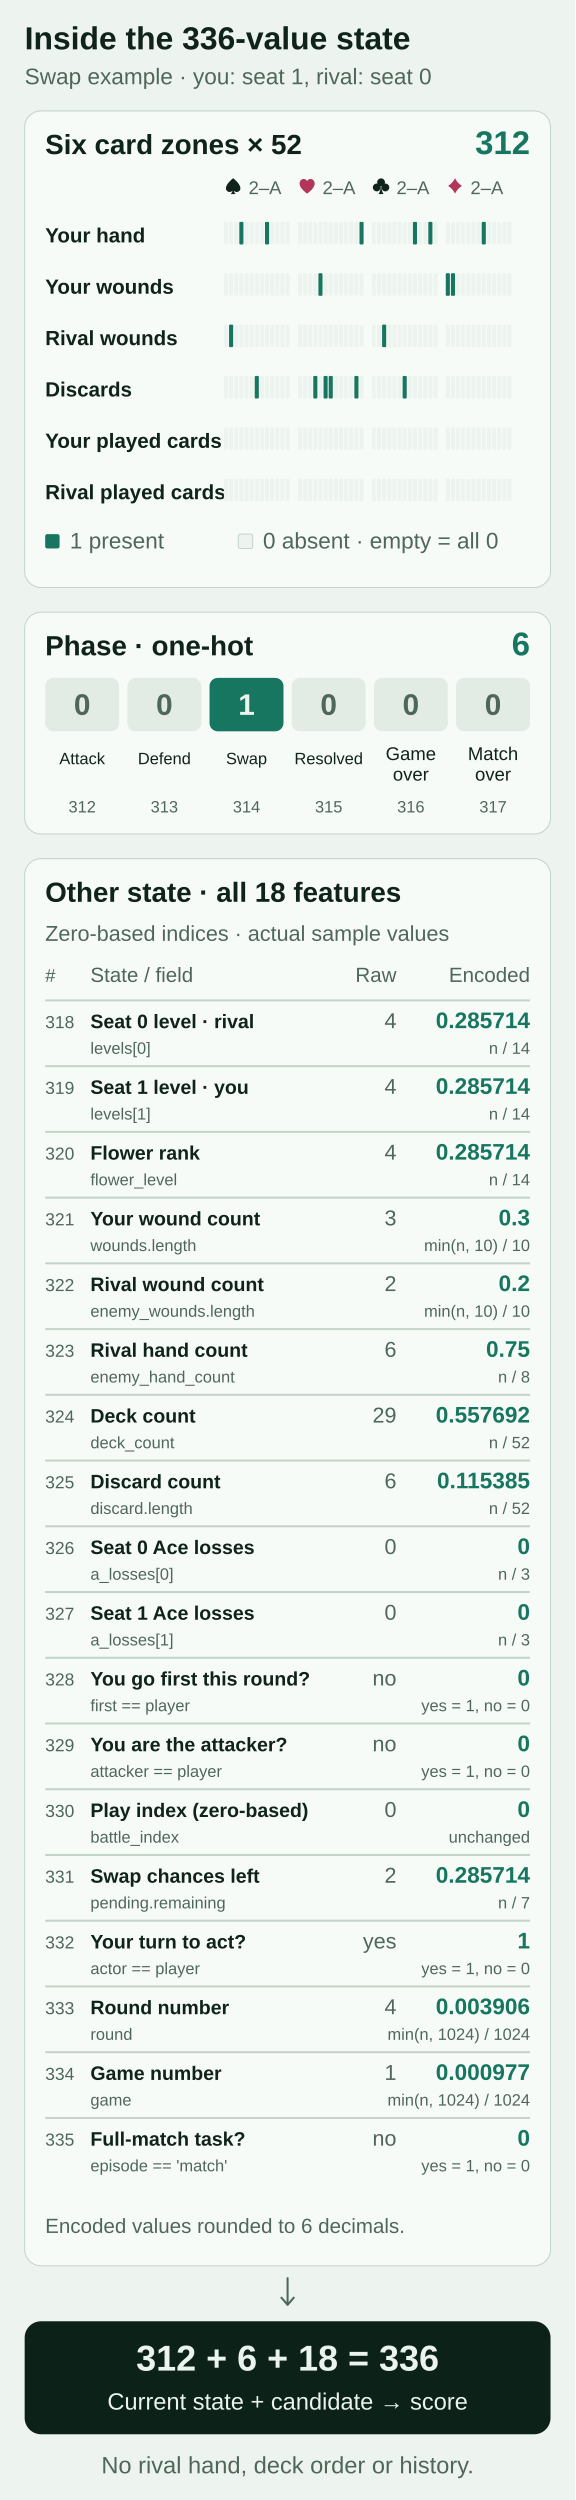
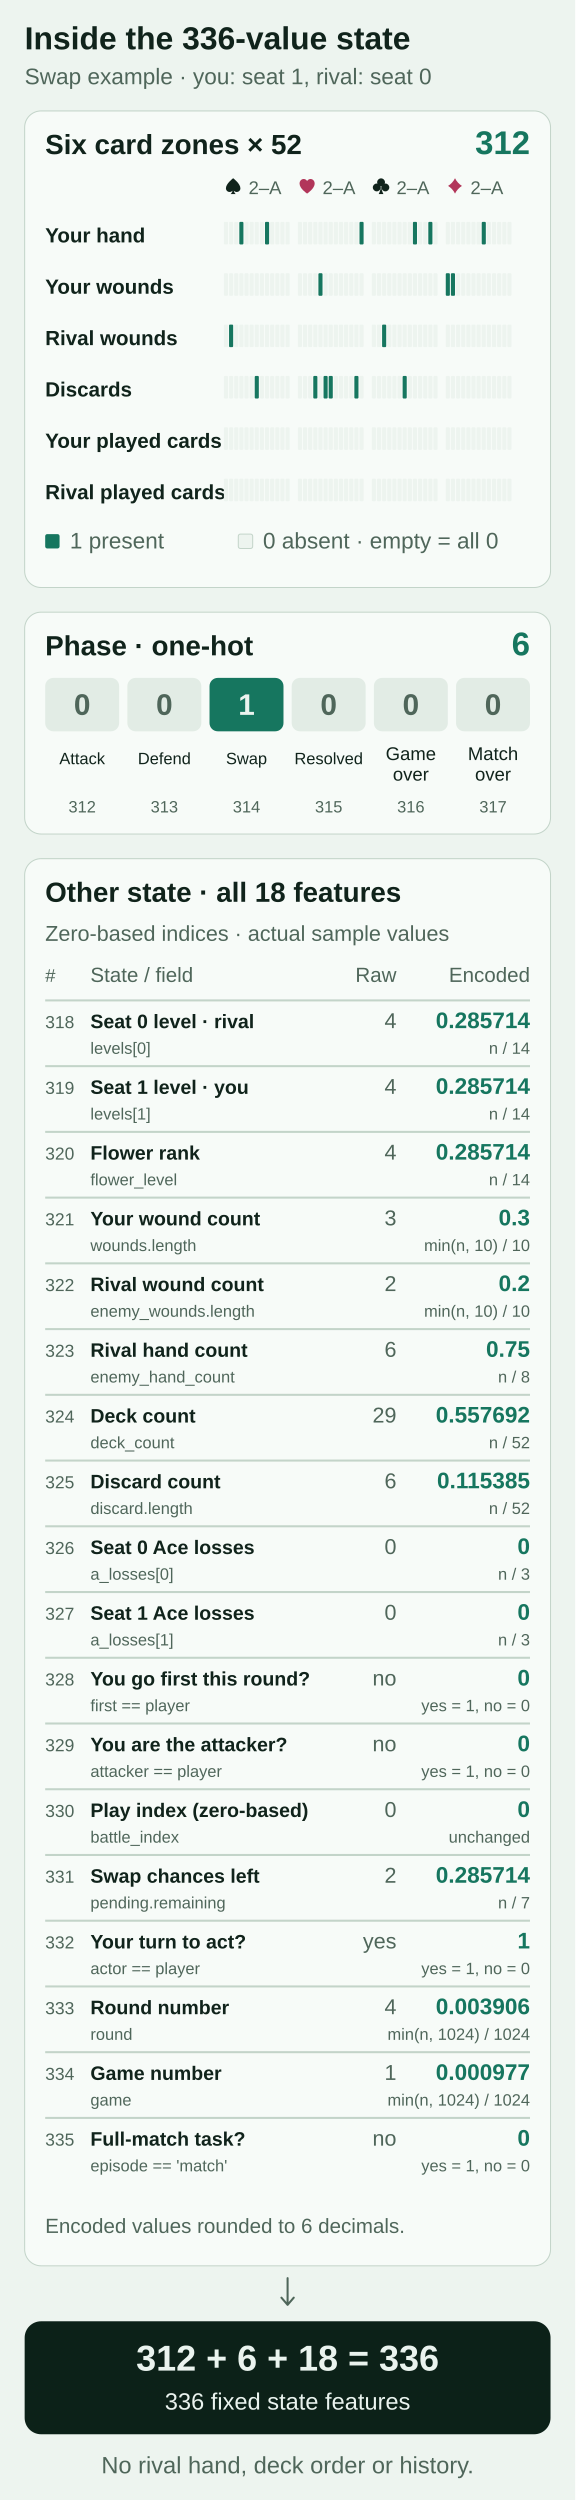
<svg xmlns="http://www.w3.org/2000/svg" width="560" height="2434" viewBox="0 0 560 2434" role="img" aria-labelledby="title desc" xml:lang="en">
  <style>text{font-family:Arial,'PingFang SC','Microsoft YaHei',sans-serif}</style>
  <rect width="560" height="2434" fill="#EDF4EF" />
  <text x="24" y="48" font-size="31" fill="#10231B" font-weight="700" text-anchor="start">Inside the 336-value state</text>
  <text x="24" y="82" font-size="22" fill="#4F665A" font-weight="500" text-anchor="start">Swap example · you: seat 1, rival: seat 0</text>
  <rect x="24" y="108" width="512" height="464" rx="16" fill="#F7FBF8" stroke="#C3D4C9" />
  <text x="44" y="150" font-size="27" fill="#10231B" font-weight="700" text-anchor="start">Six card zones × 52</text>
  <text x="516" y="150" font-size="32" fill="#16765F" font-weight="800" text-anchor="end">312</text>
  <svg x="218" y="172" width="18" height="18" viewBox="0 0 24 24" fill="#10231B">
    <path d="M12 2C11.3 2.6 2.6 9.2 2.6 15.1C2.6 17.9 4.7 19.9 7.3 19.9C8.9 19.9 10.3 19.2 11.2 18.1C10.9 19.9 10 21.4 8.7 22.6L15.3 22.6C14 21.4 13.1 19.9 12.8 18.1C13.7 19.2 15.1 19.9 16.7 19.9C19.3 19.9 21.4 17.9 21.4 15.1C21.4 9.2 12.7 2.6 12 2Z" />
  </svg>
  <text x="242" y="189" font-size="18" fill="#4F665A" font-weight="500" text-anchor="start">2–A</text>
  <svg x="290" y="172" width="18" height="18" viewBox="0 0 24 24" fill="#B2365A">
    <path d="M12 22C11.2 21.4 2.2 15.4 2.2 8.9C2.2 5.6 4.6 3 7.6 3C9.5 3 11 4.1 12 5.6C13 4.1 14.5 3 16.4 3C19.4 3 21.8 5.6 21.8 8.9C21.8 15.4 12.8 21.4 12 22Z" />
  </svg>
  <text x="314" y="189" font-size="18" fill="#4F665A" font-weight="500" text-anchor="start">2–A</text>
  <svg x="362" y="172" width="18" height="18" viewBox="0 0 24 24" fill="#10231B">
    <path d="M6.9 7.3a5.1 5.1 0 1 0 10.2 0a5.1 5.1 0 1 0 -10.2 0z" />
    <path d="M1.3 14a5.1 5.1 0 1 0 10.2 0a5.1 5.1 0 1 0 -10.2 0z" />
    <path d="M12.5 14a5.1 5.1 0 1 0 10.2 0a5.1 5.1 0 1 0 -10.2 0z" />
    <path d="M12 11.2C11.6 16 10.7 19.4 8.9 22.6L15.1 22.6C13.3 19.4 12.4 16 12 11.2Z" />
  </svg>
  <text x="386" y="189" font-size="18" fill="#4F665A" font-weight="500" text-anchor="start">2–A</text>
  <svg x="434" y="172" width="18" height="18" viewBox="0 0 24 24" fill="#B2365A">
    <path d="M12 2C13.9 6.2 17.6 10 21 12C17.6 14 13.9 17.8 12 22C10.1 17.8 6.4 14 3 12C6.4 10 10.1 6.2 12 2Z" />
  </svg>
  <text x="458" y="189" font-size="18" fill="#4F665A" font-weight="500" text-anchor="start">2–A</text>
  <text x="44" y="236" font-size="20" fill="#10231B" font-weight="600" text-anchor="start">Your hand</text>
  <rect x="218" y="216" width="4" height="22" rx="1" fill="#EDF4EF" stroke="none" />
  <rect x="223" y="216" width="4" height="22" rx="1" fill="#EDF4EF" stroke="none" />
  <rect x="228" y="216" width="4" height="22" rx="1" fill="#EDF4EF" stroke="none" />
  <rect x="233" y="216" width="4" height="22" rx="1" fill="#16765F" stroke="none" />
  <rect x="238" y="216" width="4" height="22" rx="1" fill="#EDF4EF" stroke="none" />
  <rect x="243" y="216" width="4" height="22" rx="1" fill="#EDF4EF" stroke="none" />
  <rect x="248" y="216" width="4" height="22" rx="1" fill="#EDF4EF" stroke="none" />
  <rect x="253" y="216" width="4" height="22" rx="1" fill="#EDF4EF" stroke="none" />
  <rect x="258" y="216" width="4" height="22" rx="1" fill="#16765F" stroke="none" />
  <rect x="263" y="216" width="4" height="22" rx="1" fill="#EDF4EF" stroke="none" />
  <rect x="268" y="216" width="4" height="22" rx="1" fill="#EDF4EF" stroke="none" />
  <rect x="273" y="216" width="4" height="22" rx="1" fill="#EDF4EF" stroke="none" />
  <rect x="278" y="216" width="4" height="22" rx="1" fill="#EDF4EF" stroke="none" />
  <rect x="290" y="216" width="4" height="22" rx="1" fill="#EDF4EF" stroke="none" />
  <rect x="295" y="216" width="4" height="22" rx="1" fill="#EDF4EF" stroke="none" />
  <rect x="300" y="216" width="4" height="22" rx="1" fill="#EDF4EF" stroke="none" />
  <rect x="305" y="216" width="4" height="22" rx="1" fill="#EDF4EF" stroke="none" />
  <rect x="310" y="216" width="4" height="22" rx="1" fill="#EDF4EF" stroke="none" />
  <rect x="315" y="216" width="4" height="22" rx="1" fill="#EDF4EF" stroke="none" />
  <rect x="320" y="216" width="4" height="22" rx="1" fill="#EDF4EF" stroke="none" />
  <rect x="325" y="216" width="4" height="22" rx="1" fill="#EDF4EF" stroke="none" />
  <rect x="330" y="216" width="4" height="22" rx="1" fill="#EDF4EF" stroke="none" />
  <rect x="335" y="216" width="4" height="22" rx="1" fill="#EDF4EF" stroke="none" />
  <rect x="340" y="216" width="4" height="22" rx="1" fill="#EDF4EF" stroke="none" />
  <rect x="345" y="216" width="4" height="22" rx="1" fill="#EDF4EF" stroke="none" />
  <rect x="350" y="216" width="4" height="22" rx="1" fill="#16765F" stroke="none" />
  <rect x="362" y="216" width="4" height="22" rx="1" fill="#EDF4EF" stroke="none" />
  <rect x="367" y="216" width="4" height="22" rx="1" fill="#EDF4EF" stroke="none" />
  <rect x="372" y="216" width="4" height="22" rx="1" fill="#EDF4EF" stroke="none" />
  <rect x="377" y="216" width="4" height="22" rx="1" fill="#EDF4EF" stroke="none" />
  <rect x="382" y="216" width="4" height="22" rx="1" fill="#EDF4EF" stroke="none" />
  <rect x="387" y="216" width="4" height="22" rx="1" fill="#EDF4EF" stroke="none" />
  <rect x="392" y="216" width="4" height="22" rx="1" fill="#EDF4EF" stroke="none" />
  <rect x="397" y="216" width="4" height="22" rx="1" fill="#EDF4EF" stroke="none" />
  <rect x="402" y="216" width="4" height="22" rx="1" fill="#16765F" stroke="none" />
  <rect x="407" y="216" width="4" height="22" rx="1" fill="#EDF4EF" stroke="none" />
  <rect x="412" y="216" width="4" height="22" rx="1" fill="#EDF4EF" stroke="none" />
  <rect x="417" y="216" width="4" height="22" rx="1" fill="#16765F" stroke="none" />
  <rect x="422" y="216" width="4" height="22" rx="1" fill="#EDF4EF" stroke="none" />
  <rect x="434" y="216" width="4" height="22" rx="1" fill="#EDF4EF" stroke="none" />
  <rect x="439" y="216" width="4" height="22" rx="1" fill="#EDF4EF" stroke="none" />
  <rect x="444" y="216" width="4" height="22" rx="1" fill="#EDF4EF" stroke="none" />
  <rect x="449" y="216" width="4" height="22" rx="1" fill="#EDF4EF" stroke="none" />
  <rect x="454" y="216" width="4" height="22" rx="1" fill="#EDF4EF" stroke="none" />
  <rect x="459" y="216" width="4" height="22" rx="1" fill="#EDF4EF" stroke="none" />
  <rect x="464" y="216" width="4" height="22" rx="1" fill="#EDF4EF" stroke="none" />
  <rect x="469" y="216" width="4" height="22" rx="1" fill="#16765F" stroke="none" />
  <rect x="474" y="216" width="4" height="22" rx="1" fill="#EDF4EF" stroke="none" />
  <rect x="479" y="216" width="4" height="22" rx="1" fill="#EDF4EF" stroke="none" />
  <rect x="484" y="216" width="4" height="22" rx="1" fill="#EDF4EF" stroke="none" />
  <rect x="489" y="216" width="4" height="22" rx="1" fill="#EDF4EF" stroke="none" />
  <rect x="494" y="216" width="4" height="22" rx="1" fill="#EDF4EF" stroke="none" />
  <text x="44" y="286" font-size="20" fill="#10231B" font-weight="600" text-anchor="start">Your wounds</text>
  <rect x="218" y="266" width="4" height="22" rx="1" fill="#EDF4EF" stroke="none" />
  <rect x="223" y="266" width="4" height="22" rx="1" fill="#EDF4EF" stroke="none" />
  <rect x="228" y="266" width="4" height="22" rx="1" fill="#EDF4EF" stroke="none" />
  <rect x="233" y="266" width="4" height="22" rx="1" fill="#EDF4EF" stroke="none" />
  <rect x="238" y="266" width="4" height="22" rx="1" fill="#EDF4EF" stroke="none" />
  <rect x="243" y="266" width="4" height="22" rx="1" fill="#EDF4EF" stroke="none" />
  <rect x="248" y="266" width="4" height="22" rx="1" fill="#EDF4EF" stroke="none" />
  <rect x="253" y="266" width="4" height="22" rx="1" fill="#EDF4EF" stroke="none" />
  <rect x="258" y="266" width="4" height="22" rx="1" fill="#EDF4EF" stroke="none" />
  <rect x="263" y="266" width="4" height="22" rx="1" fill="#EDF4EF" stroke="none" />
  <rect x="268" y="266" width="4" height="22" rx="1" fill="#EDF4EF" stroke="none" />
  <rect x="273" y="266" width="4" height="22" rx="1" fill="#EDF4EF" stroke="none" />
  <rect x="278" y="266" width="4" height="22" rx="1" fill="#EDF4EF" stroke="none" />
  <rect x="290" y="266" width="4" height="22" rx="1" fill="#EDF4EF" stroke="none" />
  <rect x="295" y="266" width="4" height="22" rx="1" fill="#EDF4EF" stroke="none" />
  <rect x="300" y="266" width="4" height="22" rx="1" fill="#EDF4EF" stroke="none" />
  <rect x="305" y="266" width="4" height="22" rx="1" fill="#EDF4EF" stroke="none" />
  <rect x="310" y="266" width="4" height="22" rx="1" fill="#16765F" stroke="none" />
  <rect x="315" y="266" width="4" height="22" rx="1" fill="#EDF4EF" stroke="none" />
  <rect x="320" y="266" width="4" height="22" rx="1" fill="#EDF4EF" stroke="none" />
  <rect x="325" y="266" width="4" height="22" rx="1" fill="#EDF4EF" stroke="none" />
  <rect x="330" y="266" width="4" height="22" rx="1" fill="#EDF4EF" stroke="none" />
  <rect x="335" y="266" width="4" height="22" rx="1" fill="#EDF4EF" stroke="none" />
  <rect x="340" y="266" width="4" height="22" rx="1" fill="#EDF4EF" stroke="none" />
  <rect x="345" y="266" width="4" height="22" rx="1" fill="#EDF4EF" stroke="none" />
  <rect x="350" y="266" width="4" height="22" rx="1" fill="#EDF4EF" stroke="none" />
  <rect x="362" y="266" width="4" height="22" rx="1" fill="#EDF4EF" stroke="none" />
  <rect x="367" y="266" width="4" height="22" rx="1" fill="#EDF4EF" stroke="none" />
  <rect x="372" y="266" width="4" height="22" rx="1" fill="#EDF4EF" stroke="none" />
  <rect x="377" y="266" width="4" height="22" rx="1" fill="#EDF4EF" stroke="none" />
  <rect x="382" y="266" width="4" height="22" rx="1" fill="#EDF4EF" stroke="none" />
  <rect x="387" y="266" width="4" height="22" rx="1" fill="#EDF4EF" stroke="none" />
  <rect x="392" y="266" width="4" height="22" rx="1" fill="#EDF4EF" stroke="none" />
  <rect x="397" y="266" width="4" height="22" rx="1" fill="#EDF4EF" stroke="none" />
  <rect x="402" y="266" width="4" height="22" rx="1" fill="#EDF4EF" stroke="none" />
  <rect x="407" y="266" width="4" height="22" rx="1" fill="#EDF4EF" stroke="none" />
  <rect x="412" y="266" width="4" height="22" rx="1" fill="#EDF4EF" stroke="none" />
  <rect x="417" y="266" width="4" height="22" rx="1" fill="#EDF4EF" stroke="none" />
  <rect x="422" y="266" width="4" height="22" rx="1" fill="#EDF4EF" stroke="none" />
  <rect x="434" y="266" width="4" height="22" rx="1" fill="#16765F" stroke="none" />
  <rect x="439" y="266" width="4" height="22" rx="1" fill="#16765F" stroke="none" />
  <rect x="444" y="266" width="4" height="22" rx="1" fill="#EDF4EF" stroke="none" />
  <rect x="449" y="266" width="4" height="22" rx="1" fill="#EDF4EF" stroke="none" />
  <rect x="454" y="266" width="4" height="22" rx="1" fill="#EDF4EF" stroke="none" />
  <rect x="459" y="266" width="4" height="22" rx="1" fill="#EDF4EF" stroke="none" />
  <rect x="464" y="266" width="4" height="22" rx="1" fill="#EDF4EF" stroke="none" />
  <rect x="469" y="266" width="4" height="22" rx="1" fill="#EDF4EF" stroke="none" />
  <rect x="474" y="266" width="4" height="22" rx="1" fill="#EDF4EF" stroke="none" />
  <rect x="479" y="266" width="4" height="22" rx="1" fill="#EDF4EF" stroke="none" />
  <rect x="484" y="266" width="4" height="22" rx="1" fill="#EDF4EF" stroke="none" />
  <rect x="489" y="266" width="4" height="22" rx="1" fill="#EDF4EF" stroke="none" />
  <rect x="494" y="266" width="4" height="22" rx="1" fill="#EDF4EF" stroke="none" />
  <text x="44" y="336" font-size="20" fill="#10231B" font-weight="600" text-anchor="start">Rival wounds</text>
  <rect x="218" y="316" width="4" height="22" rx="1" fill="#EDF4EF" stroke="none" />
  <rect x="223" y="316" width="4" height="22" rx="1" fill="#16765F" stroke="none" />
  <rect x="228" y="316" width="4" height="22" rx="1" fill="#EDF4EF" stroke="none" />
  <rect x="233" y="316" width="4" height="22" rx="1" fill="#EDF4EF" stroke="none" />
  <rect x="238" y="316" width="4" height="22" rx="1" fill="#EDF4EF" stroke="none" />
  <rect x="243" y="316" width="4" height="22" rx="1" fill="#EDF4EF" stroke="none" />
  <rect x="248" y="316" width="4" height="22" rx="1" fill="#EDF4EF" stroke="none" />
  <rect x="253" y="316" width="4" height="22" rx="1" fill="#EDF4EF" stroke="none" />
  <rect x="258" y="316" width="4" height="22" rx="1" fill="#EDF4EF" stroke="none" />
  <rect x="263" y="316" width="4" height="22" rx="1" fill="#EDF4EF" stroke="none" />
  <rect x="268" y="316" width="4" height="22" rx="1" fill="#EDF4EF" stroke="none" />
  <rect x="273" y="316" width="4" height="22" rx="1" fill="#EDF4EF" stroke="none" />
  <rect x="278" y="316" width="4" height="22" rx="1" fill="#EDF4EF" stroke="none" />
  <rect x="290" y="316" width="4" height="22" rx="1" fill="#EDF4EF" stroke="none" />
  <rect x="295" y="316" width="4" height="22" rx="1" fill="#EDF4EF" stroke="none" />
  <rect x="300" y="316" width="4" height="22" rx="1" fill="#EDF4EF" stroke="none" />
  <rect x="305" y="316" width="4" height="22" rx="1" fill="#EDF4EF" stroke="none" />
  <rect x="310" y="316" width="4" height="22" rx="1" fill="#EDF4EF" stroke="none" />
  <rect x="315" y="316" width="4" height="22" rx="1" fill="#EDF4EF" stroke="none" />
  <rect x="320" y="316" width="4" height="22" rx="1" fill="#EDF4EF" stroke="none" />
  <rect x="325" y="316" width="4" height="22" rx="1" fill="#EDF4EF" stroke="none" />
  <rect x="330" y="316" width="4" height="22" rx="1" fill="#EDF4EF" stroke="none" />
  <rect x="335" y="316" width="4" height="22" rx="1" fill="#EDF4EF" stroke="none" />
  <rect x="340" y="316" width="4" height="22" rx="1" fill="#EDF4EF" stroke="none" />
  <rect x="345" y="316" width="4" height="22" rx="1" fill="#EDF4EF" stroke="none" />
  <rect x="350" y="316" width="4" height="22" rx="1" fill="#EDF4EF" stroke="none" />
  <rect x="362" y="316" width="4" height="22" rx="1" fill="#EDF4EF" stroke="none" />
  <rect x="367" y="316" width="4" height="22" rx="1" fill="#EDF4EF" stroke="none" />
  <rect x="372" y="316" width="4" height="22" rx="1" fill="#16765F" stroke="none" />
  <rect x="377" y="316" width="4" height="22" rx="1" fill="#EDF4EF" stroke="none" />
  <rect x="382" y="316" width="4" height="22" rx="1" fill="#EDF4EF" stroke="none" />
  <rect x="387" y="316" width="4" height="22" rx="1" fill="#EDF4EF" stroke="none" />
  <rect x="392" y="316" width="4" height="22" rx="1" fill="#EDF4EF" stroke="none" />
  <rect x="397" y="316" width="4" height="22" rx="1" fill="#EDF4EF" stroke="none" />
  <rect x="402" y="316" width="4" height="22" rx="1" fill="#EDF4EF" stroke="none" />
  <rect x="407" y="316" width="4" height="22" rx="1" fill="#EDF4EF" stroke="none" />
  <rect x="412" y="316" width="4" height="22" rx="1" fill="#EDF4EF" stroke="none" />
  <rect x="417" y="316" width="4" height="22" rx="1" fill="#EDF4EF" stroke="none" />
  <rect x="422" y="316" width="4" height="22" rx="1" fill="#EDF4EF" stroke="none" />
  <rect x="434" y="316" width="4" height="22" rx="1" fill="#EDF4EF" stroke="none" />
  <rect x="439" y="316" width="4" height="22" rx="1" fill="#EDF4EF" stroke="none" />
  <rect x="444" y="316" width="4" height="22" rx="1" fill="#EDF4EF" stroke="none" />
  <rect x="449" y="316" width="4" height="22" rx="1" fill="#EDF4EF" stroke="none" />
  <rect x="454" y="316" width="4" height="22" rx="1" fill="#EDF4EF" stroke="none" />
  <rect x="459" y="316" width="4" height="22" rx="1" fill="#EDF4EF" stroke="none" />
  <rect x="464" y="316" width="4" height="22" rx="1" fill="#EDF4EF" stroke="none" />
  <rect x="469" y="316" width="4" height="22" rx="1" fill="#EDF4EF" stroke="none" />
  <rect x="474" y="316" width="4" height="22" rx="1" fill="#EDF4EF" stroke="none" />
  <rect x="479" y="316" width="4" height="22" rx="1" fill="#EDF4EF" stroke="none" />
  <rect x="484" y="316" width="4" height="22" rx="1" fill="#EDF4EF" stroke="none" />
  <rect x="489" y="316" width="4" height="22" rx="1" fill="#EDF4EF" stroke="none" />
  <rect x="494" y="316" width="4" height="22" rx="1" fill="#EDF4EF" stroke="none" />
  <text x="44" y="386" font-size="20" fill="#10231B" font-weight="600" text-anchor="start">Discards</text>
  <rect x="218" y="366" width="4" height="22" rx="1" fill="#EDF4EF" stroke="none" />
  <rect x="223" y="366" width="4" height="22" rx="1" fill="#EDF4EF" stroke="none" />
  <rect x="228" y="366" width="4" height="22" rx="1" fill="#EDF4EF" stroke="none" />
  <rect x="233" y="366" width="4" height="22" rx="1" fill="#EDF4EF" stroke="none" />
  <rect x="238" y="366" width="4" height="22" rx="1" fill="#EDF4EF" stroke="none" />
  <rect x="243" y="366" width="4" height="22" rx="1" fill="#EDF4EF" stroke="none" />
  <rect x="248" y="366" width="4" height="22" rx="1" fill="#16765F" stroke="none" />
  <rect x="253" y="366" width="4" height="22" rx="1" fill="#EDF4EF" stroke="none" />
  <rect x="258" y="366" width="4" height="22" rx="1" fill="#EDF4EF" stroke="none" />
  <rect x="263" y="366" width="4" height="22" rx="1" fill="#EDF4EF" stroke="none" />
  <rect x="268" y="366" width="4" height="22" rx="1" fill="#EDF4EF" stroke="none" />
  <rect x="273" y="366" width="4" height="22" rx="1" fill="#EDF4EF" stroke="none" />
  <rect x="278" y="366" width="4" height="22" rx="1" fill="#EDF4EF" stroke="none" />
  <rect x="290" y="366" width="4" height="22" rx="1" fill="#EDF4EF" stroke="none" />
  <rect x="295" y="366" width="4" height="22" rx="1" fill="#EDF4EF" stroke="none" />
  <rect x="300" y="366" width="4" height="22" rx="1" fill="#EDF4EF" stroke="none" />
  <rect x="305" y="366" width="4" height="22" rx="1" fill="#16765F" stroke="none" />
  <rect x="310" y="366" width="4" height="22" rx="1" fill="#EDF4EF" stroke="none" />
  <rect x="315" y="366" width="4" height="22" rx="1" fill="#16765F" stroke="none" />
  <rect x="320" y="366" width="4" height="22" rx="1" fill="#16765F" stroke="none" />
  <rect x="325" y="366" width="4" height="22" rx="1" fill="#EDF4EF" stroke="none" />
  <rect x="330" y="366" width="4" height="22" rx="1" fill="#EDF4EF" stroke="none" />
  <rect x="335" y="366" width="4" height="22" rx="1" fill="#EDF4EF" stroke="none" />
  <rect x="340" y="366" width="4" height="22" rx="1" fill="#EDF4EF" stroke="none" />
  <rect x="345" y="366" width="4" height="22" rx="1" fill="#16765F" stroke="none" />
  <rect x="350" y="366" width="4" height="22" rx="1" fill="#EDF4EF" stroke="none" />
  <rect x="362" y="366" width="4" height="22" rx="1" fill="#EDF4EF" stroke="none" />
  <rect x="367" y="366" width="4" height="22" rx="1" fill="#EDF4EF" stroke="none" />
  <rect x="372" y="366" width="4" height="22" rx="1" fill="#EDF4EF" stroke="none" />
  <rect x="377" y="366" width="4" height="22" rx="1" fill="#EDF4EF" stroke="none" />
  <rect x="382" y="366" width="4" height="22" rx="1" fill="#EDF4EF" stroke="none" />
  <rect x="387" y="366" width="4" height="22" rx="1" fill="#EDF4EF" stroke="none" />
  <rect x="392" y="366" width="4" height="22" rx="1" fill="#16765F" stroke="none" />
  <rect x="397" y="366" width="4" height="22" rx="1" fill="#EDF4EF" stroke="none" />
  <rect x="402" y="366" width="4" height="22" rx="1" fill="#EDF4EF" stroke="none" />
  <rect x="407" y="366" width="4" height="22" rx="1" fill="#EDF4EF" stroke="none" />
  <rect x="412" y="366" width="4" height="22" rx="1" fill="#EDF4EF" stroke="none" />
  <rect x="417" y="366" width="4" height="22" rx="1" fill="#EDF4EF" stroke="none" />
  <rect x="422" y="366" width="4" height="22" rx="1" fill="#EDF4EF" stroke="none" />
  <rect x="434" y="366" width="4" height="22" rx="1" fill="#EDF4EF" stroke="none" />
  <rect x="439" y="366" width="4" height="22" rx="1" fill="#EDF4EF" stroke="none" />
  <rect x="444" y="366" width="4" height="22" rx="1" fill="#EDF4EF" stroke="none" />
  <rect x="449" y="366" width="4" height="22" rx="1" fill="#EDF4EF" stroke="none" />
  <rect x="454" y="366" width="4" height="22" rx="1" fill="#EDF4EF" stroke="none" />
  <rect x="459" y="366" width="4" height="22" rx="1" fill="#EDF4EF" stroke="none" />
  <rect x="464" y="366" width="4" height="22" rx="1" fill="#EDF4EF" stroke="none" />
  <rect x="469" y="366" width="4" height="22" rx="1" fill="#EDF4EF" stroke="none" />
  <rect x="474" y="366" width="4" height="22" rx="1" fill="#EDF4EF" stroke="none" />
  <rect x="479" y="366" width="4" height="22" rx="1" fill="#EDF4EF" stroke="none" />
  <rect x="484" y="366" width="4" height="22" rx="1" fill="#EDF4EF" stroke="none" />
  <rect x="489" y="366" width="4" height="22" rx="1" fill="#EDF4EF" stroke="none" />
  <rect x="494" y="366" width="4" height="22" rx="1" fill="#EDF4EF" stroke="none" />
  <text x="44" y="436" font-size="20" fill="#10231B" font-weight="600" text-anchor="start">Your played cards</text>
  <rect x="218" y="416" width="4" height="22" rx="1" fill="#EDF4EF" stroke="none" />
  <rect x="223" y="416" width="4" height="22" rx="1" fill="#EDF4EF" stroke="none" />
  <rect x="228" y="416" width="4" height="22" rx="1" fill="#EDF4EF" stroke="none" />
  <rect x="233" y="416" width="4" height="22" rx="1" fill="#EDF4EF" stroke="none" />
  <rect x="238" y="416" width="4" height="22" rx="1" fill="#EDF4EF" stroke="none" />
  <rect x="243" y="416" width="4" height="22" rx="1" fill="#EDF4EF" stroke="none" />
  <rect x="248" y="416" width="4" height="22" rx="1" fill="#EDF4EF" stroke="none" />
  <rect x="253" y="416" width="4" height="22" rx="1" fill="#EDF4EF" stroke="none" />
  <rect x="258" y="416" width="4" height="22" rx="1" fill="#EDF4EF" stroke="none" />
  <rect x="263" y="416" width="4" height="22" rx="1" fill="#EDF4EF" stroke="none" />
  <rect x="268" y="416" width="4" height="22" rx="1" fill="#EDF4EF" stroke="none" />
  <rect x="273" y="416" width="4" height="22" rx="1" fill="#EDF4EF" stroke="none" />
  <rect x="278" y="416" width="4" height="22" rx="1" fill="#EDF4EF" stroke="none" />
  <rect x="290" y="416" width="4" height="22" rx="1" fill="#EDF4EF" stroke="none" />
  <rect x="295" y="416" width="4" height="22" rx="1" fill="#EDF4EF" stroke="none" />
  <rect x="300" y="416" width="4" height="22" rx="1" fill="#EDF4EF" stroke="none" />
  <rect x="305" y="416" width="4" height="22" rx="1" fill="#EDF4EF" stroke="none" />
  <rect x="310" y="416" width="4" height="22" rx="1" fill="#EDF4EF" stroke="none" />
  <rect x="315" y="416" width="4" height="22" rx="1" fill="#EDF4EF" stroke="none" />
  <rect x="320" y="416" width="4" height="22" rx="1" fill="#EDF4EF" stroke="none" />
  <rect x="325" y="416" width="4" height="22" rx="1" fill="#EDF4EF" stroke="none" />
  <rect x="330" y="416" width="4" height="22" rx="1" fill="#EDF4EF" stroke="none" />
  <rect x="335" y="416" width="4" height="22" rx="1" fill="#EDF4EF" stroke="none" />
  <rect x="340" y="416" width="4" height="22" rx="1" fill="#EDF4EF" stroke="none" />
  <rect x="345" y="416" width="4" height="22" rx="1" fill="#EDF4EF" stroke="none" />
  <rect x="350" y="416" width="4" height="22" rx="1" fill="#EDF4EF" stroke="none" />
  <rect x="362" y="416" width="4" height="22" rx="1" fill="#EDF4EF" stroke="none" />
  <rect x="367" y="416" width="4" height="22" rx="1" fill="#EDF4EF" stroke="none" />
  <rect x="372" y="416" width="4" height="22" rx="1" fill="#EDF4EF" stroke="none" />
  <rect x="377" y="416" width="4" height="22" rx="1" fill="#EDF4EF" stroke="none" />
  <rect x="382" y="416" width="4" height="22" rx="1" fill="#EDF4EF" stroke="none" />
  <rect x="387" y="416" width="4" height="22" rx="1" fill="#EDF4EF" stroke="none" />
  <rect x="392" y="416" width="4" height="22" rx="1" fill="#EDF4EF" stroke="none" />
  <rect x="397" y="416" width="4" height="22" rx="1" fill="#EDF4EF" stroke="none" />
  <rect x="402" y="416" width="4" height="22" rx="1" fill="#EDF4EF" stroke="none" />
  <rect x="407" y="416" width="4" height="22" rx="1" fill="#EDF4EF" stroke="none" />
  <rect x="412" y="416" width="4" height="22" rx="1" fill="#EDF4EF" stroke="none" />
  <rect x="417" y="416" width="4" height="22" rx="1" fill="#EDF4EF" stroke="none" />
  <rect x="422" y="416" width="4" height="22" rx="1" fill="#EDF4EF" stroke="none" />
  <rect x="434" y="416" width="4" height="22" rx="1" fill="#EDF4EF" stroke="none" />
  <rect x="439" y="416" width="4" height="22" rx="1" fill="#EDF4EF" stroke="none" />
  <rect x="444" y="416" width="4" height="22" rx="1" fill="#EDF4EF" stroke="none" />
  <rect x="449" y="416" width="4" height="22" rx="1" fill="#EDF4EF" stroke="none" />
  <rect x="454" y="416" width="4" height="22" rx="1" fill="#EDF4EF" stroke="none" />
  <rect x="459" y="416" width="4" height="22" rx="1" fill="#EDF4EF" stroke="none" />
  <rect x="464" y="416" width="4" height="22" rx="1" fill="#EDF4EF" stroke="none" />
  <rect x="469" y="416" width="4" height="22" rx="1" fill="#EDF4EF" stroke="none" />
  <rect x="474" y="416" width="4" height="22" rx="1" fill="#EDF4EF" stroke="none" />
  <rect x="479" y="416" width="4" height="22" rx="1" fill="#EDF4EF" stroke="none" />
  <rect x="484" y="416" width="4" height="22" rx="1" fill="#EDF4EF" stroke="none" />
  <rect x="489" y="416" width="4" height="22" rx="1" fill="#EDF4EF" stroke="none" />
  <rect x="494" y="416" width="4" height="22" rx="1" fill="#EDF4EF" stroke="none" />
  <text x="44" y="486" font-size="20" fill="#10231B" font-weight="600" text-anchor="start">Rival played cards</text>
  <rect x="218" y="466" width="4" height="22" rx="1" fill="#EDF4EF" stroke="none" />
  <rect x="223" y="466" width="4" height="22" rx="1" fill="#EDF4EF" stroke="none" />
  <rect x="228" y="466" width="4" height="22" rx="1" fill="#EDF4EF" stroke="none" />
  <rect x="233" y="466" width="4" height="22" rx="1" fill="#EDF4EF" stroke="none" />
  <rect x="238" y="466" width="4" height="22" rx="1" fill="#EDF4EF" stroke="none" />
  <rect x="243" y="466" width="4" height="22" rx="1" fill="#EDF4EF" stroke="none" />
  <rect x="248" y="466" width="4" height="22" rx="1" fill="#EDF4EF" stroke="none" />
  <rect x="253" y="466" width="4" height="22" rx="1" fill="#EDF4EF" stroke="none" />
  <rect x="258" y="466" width="4" height="22" rx="1" fill="#EDF4EF" stroke="none" />
  <rect x="263" y="466" width="4" height="22" rx="1" fill="#EDF4EF" stroke="none" />
  <rect x="268" y="466" width="4" height="22" rx="1" fill="#EDF4EF" stroke="none" />
  <rect x="273" y="466" width="4" height="22" rx="1" fill="#EDF4EF" stroke="none" />
  <rect x="278" y="466" width="4" height="22" rx="1" fill="#EDF4EF" stroke="none" />
  <rect x="290" y="466" width="4" height="22" rx="1" fill="#EDF4EF" stroke="none" />
  <rect x="295" y="466" width="4" height="22" rx="1" fill="#EDF4EF" stroke="none" />
  <rect x="300" y="466" width="4" height="22" rx="1" fill="#EDF4EF" stroke="none" />
  <rect x="305" y="466" width="4" height="22" rx="1" fill="#EDF4EF" stroke="none" />
  <rect x="310" y="466" width="4" height="22" rx="1" fill="#EDF4EF" stroke="none" />
  <rect x="315" y="466" width="4" height="22" rx="1" fill="#EDF4EF" stroke="none" />
  <rect x="320" y="466" width="4" height="22" rx="1" fill="#EDF4EF" stroke="none" />
  <rect x="325" y="466" width="4" height="22" rx="1" fill="#EDF4EF" stroke="none" />
  <rect x="330" y="466" width="4" height="22" rx="1" fill="#EDF4EF" stroke="none" />
  <rect x="335" y="466" width="4" height="22" rx="1" fill="#EDF4EF" stroke="none" />
  <rect x="340" y="466" width="4" height="22" rx="1" fill="#EDF4EF" stroke="none" />
  <rect x="345" y="466" width="4" height="22" rx="1" fill="#EDF4EF" stroke="none" />
  <rect x="350" y="466" width="4" height="22" rx="1" fill="#EDF4EF" stroke="none" />
  <rect x="362" y="466" width="4" height="22" rx="1" fill="#EDF4EF" stroke="none" />
  <rect x="367" y="466" width="4" height="22" rx="1" fill="#EDF4EF" stroke="none" />
  <rect x="372" y="466" width="4" height="22" rx="1" fill="#EDF4EF" stroke="none" />
  <rect x="377" y="466" width="4" height="22" rx="1" fill="#EDF4EF" stroke="none" />
  <rect x="382" y="466" width="4" height="22" rx="1" fill="#EDF4EF" stroke="none" />
  <rect x="387" y="466" width="4" height="22" rx="1" fill="#EDF4EF" stroke="none" />
  <rect x="392" y="466" width="4" height="22" rx="1" fill="#EDF4EF" stroke="none" />
  <rect x="397" y="466" width="4" height="22" rx="1" fill="#EDF4EF" stroke="none" />
  <rect x="402" y="466" width="4" height="22" rx="1" fill="#EDF4EF" stroke="none" />
  <rect x="407" y="466" width="4" height="22" rx="1" fill="#EDF4EF" stroke="none" />
  <rect x="412" y="466" width="4" height="22" rx="1" fill="#EDF4EF" stroke="none" />
  <rect x="417" y="466" width="4" height="22" rx="1" fill="#EDF4EF" stroke="none" />
  <rect x="422" y="466" width="4" height="22" rx="1" fill="#EDF4EF" stroke="none" />
  <rect x="434" y="466" width="4" height="22" rx="1" fill="#EDF4EF" stroke="none" />
  <rect x="439" y="466" width="4" height="22" rx="1" fill="#EDF4EF" stroke="none" />
  <rect x="444" y="466" width="4" height="22" rx="1" fill="#EDF4EF" stroke="none" />
  <rect x="449" y="466" width="4" height="22" rx="1" fill="#EDF4EF" stroke="none" />
  <rect x="454" y="466" width="4" height="22" rx="1" fill="#EDF4EF" stroke="none" />
  <rect x="459" y="466" width="4" height="22" rx="1" fill="#EDF4EF" stroke="none" />
  <rect x="464" y="466" width="4" height="22" rx="1" fill="#EDF4EF" stroke="none" />
  <rect x="469" y="466" width="4" height="22" rx="1" fill="#EDF4EF" stroke="none" />
  <rect x="474" y="466" width="4" height="22" rx="1" fill="#EDF4EF" stroke="none" />
  <rect x="479" y="466" width="4" height="22" rx="1" fill="#EDF4EF" stroke="none" />
  <rect x="484" y="466" width="4" height="22" rx="1" fill="#EDF4EF" stroke="none" />
  <rect x="489" y="466" width="4" height="22" rx="1" fill="#EDF4EF" stroke="none" />
  <rect x="494" y="466" width="4" height="22" rx="1" fill="#EDF4EF" stroke="none" />
  <rect x="44" y="520" width="14" height="14" rx="2" fill="#16765F" stroke="none" />
  <text x="68" y="534" font-size="22" fill="#4F665A" font-weight="500" text-anchor="start">1 present</text>
  <rect x="232" y="520" width="14" height="14" rx="2" fill="#EDF4EF" stroke="#C3D4C9" />
  <text x="256" y="534" font-size="22" fill="#4F665A" font-weight="500" text-anchor="start">0 absent · empty = all 0</text>
  <rect x="24" y="596" width="512" height="216" rx="16" fill="#F7FBF8" stroke="#C3D4C9" />
  <text x="44" y="638" font-size="27" fill="#10231B" font-weight="700" text-anchor="start">Phase · one-hot</text>
  <text x="516" y="638" font-size="32" fill="#16765F" font-weight="800" text-anchor="end">6</text>
  <rect x="44" y="660" width="72" height="52" rx="8" fill="#E2ECE5" stroke="none" />
  <text x="80" y="696" font-size="29" fill="#4F665A" font-weight="700" text-anchor="middle">0</text>
  <text x="80" y="744" font-size="16" fill="#10231B" font-weight="500" text-anchor="middle">Attack</text>
  <text x="80" y="791" font-size="16" fill="#4F665A" font-weight="500" text-anchor="middle">312</text>
  <rect x="124" y="660" width="72" height="52" rx="8" fill="#E2ECE5" stroke="none" />
  <text x="160" y="696" font-size="29" fill="#4F665A" font-weight="700" text-anchor="middle">0</text>
  <text x="160" y="744" font-size="16" fill="#10231B" font-weight="500" text-anchor="middle">Defend</text>
  <text x="160" y="791" font-size="16" fill="#4F665A" font-weight="500" text-anchor="middle">313</text>
  <rect x="204" y="660" width="72" height="52" rx="8" fill="#16765F" stroke="none" />
  <text x="240" y="696" font-size="29" fill="#EAF3EE" font-weight="700" text-anchor="middle">1</text>
  <text x="240" y="744" font-size="16" fill="#10231B" font-weight="500" text-anchor="middle">Swap</text>
  <text x="240" y="791" font-size="16" fill="#4F665A" font-weight="500" text-anchor="middle">314</text>
  <rect x="284" y="660" width="72" height="52" rx="8" fill="#E2ECE5" stroke="none" />
  <text x="320" y="696" font-size="29" fill="#4F665A" font-weight="700" text-anchor="middle">0</text>
  <text x="320" y="744" font-size="16" fill="#10231B" font-weight="500" text-anchor="middle">Resolved</text>
  <text x="320" y="791" font-size="16" fill="#4F665A" font-weight="500" text-anchor="middle">315</text>
  <rect x="364" y="660" width="72" height="52" rx="8" fill="#E2ECE5" stroke="none" />
  <text x="400" y="696" font-size="29" fill="#4F665A" font-weight="700" text-anchor="middle">0</text>
  <text x="400" y="740" font-size="18" fill="#10231B" font-weight="500" text-anchor="middle">Game</text>
  <text x="400" y="760" font-size="18" fill="#10231B" font-weight="500" text-anchor="middle">over</text>
  <text x="400" y="791" font-size="16" fill="#4F665A" font-weight="500" text-anchor="middle">316</text>
  <rect x="444" y="660" width="72" height="52" rx="8" fill="#E2ECE5" stroke="none" />
  <text x="480" y="696" font-size="29" fill="#4F665A" font-weight="700" text-anchor="middle">0</text>
  <text x="480" y="740" font-size="18" fill="#10231B" font-weight="500" text-anchor="middle">Match</text>
  <text x="480" y="760" font-size="18" fill="#10231B" font-weight="500" text-anchor="middle">over</text>
  <text x="480" y="791" font-size="16" fill="#4F665A" font-weight="500" text-anchor="middle">317</text>
  <rect x="24" y="836" width="512" height="1370" rx="16" fill="#F7FBF8" stroke="#C3D4C9" />
  <text x="44" y="878" font-size="27" fill="#10231B" font-weight="700" text-anchor="start">Other state · all 18 features</text>
  <text x="44" y="916" font-size="21" fill="#4F665A" font-weight="500" text-anchor="start">Zero-based indices · actual sample values</text>
  <text x="44" y="956" font-size="18" fill="#4F665A" font-weight="500" text-anchor="start">#</text>
  <text x="88" y="956" font-size="20" fill="#4F665A" font-weight="500" text-anchor="start">State / field</text>
  <text x="386" y="956" font-size="20" fill="#4F665A" font-weight="500" text-anchor="end">Raw</text>
  <text x="516" y="956" font-size="20" fill="#4F665A" font-weight="500" text-anchor="end">Encoded</text>
  <path d="M44 974L516 974" stroke="#C3D4C9" stroke-width="2" fill="none" />
  <text x="44" y="1001" font-size="17" fill="#4F665A" font-weight="500" text-anchor="start">318</text>
  <text x="88" y="1001" font-size="19" fill="#10231B" font-weight="600" text-anchor="start">Seat 0 level · rival</text>
  <text x="386" y="1001" font-size="21" fill="#4F665A" font-weight="500" text-anchor="end">4</text>
  <text x="516" y="1001" font-size="22" fill="#16765F" font-weight="700" text-anchor="end">0.285714</text>
  <text x="88" y="1026" font-size="16" fill="#4F665A" font-weight="500" text-anchor="start">levels[0]</text>
  <text x="516" y="1026" font-size="16" fill="#4F665A" font-weight="500" text-anchor="end">n / 14</text>
  <path d="M44 1038L516 1038" stroke="#C3D4C9" stroke-width="2" fill="none" />
  <text x="44" y="1065" font-size="17" fill="#4F665A" font-weight="500" text-anchor="start">319</text>
  <text x="88" y="1065" font-size="19" fill="#10231B" font-weight="600" text-anchor="start">Seat 1 level · you</text>
  <text x="386" y="1065" font-size="21" fill="#4F665A" font-weight="500" text-anchor="end">4</text>
  <text x="516" y="1065" font-size="22" fill="#16765F" font-weight="700" text-anchor="end">0.285714</text>
  <text x="88" y="1090" font-size="16" fill="#4F665A" font-weight="500" text-anchor="start">levels[1]</text>
  <text x="516" y="1090" font-size="16" fill="#4F665A" font-weight="500" text-anchor="end">n / 14</text>
  <path d="M44 1102L516 1102" stroke="#C3D4C9" stroke-width="2" fill="none" />
  <text x="44" y="1129" font-size="17" fill="#4F665A" font-weight="500" text-anchor="start">320</text>
  <text x="88" y="1129" font-size="19" fill="#10231B" font-weight="600" text-anchor="start">Flower rank</text>
  <text x="386" y="1129" font-size="21" fill="#4F665A" font-weight="500" text-anchor="end">4</text>
  <text x="516" y="1129" font-size="22" fill="#16765F" font-weight="700" text-anchor="end">0.285714</text>
  <text x="88" y="1154" font-size="16" fill="#4F665A" font-weight="500" text-anchor="start">flower_level</text>
  <text x="516" y="1154" font-size="16" fill="#4F665A" font-weight="500" text-anchor="end">n / 14</text>
  <path d="M44 1166L516 1166" stroke="#C3D4C9" stroke-width="2" fill="none" />
  <text x="44" y="1193" font-size="17" fill="#4F665A" font-weight="500" text-anchor="start">321</text>
  <text x="88" y="1193" font-size="19" fill="#10231B" font-weight="600" text-anchor="start">Your wound count</text>
  <text x="386" y="1193" font-size="21" fill="#4F665A" font-weight="500" text-anchor="end">3</text>
  <text x="516" y="1193" font-size="22" fill="#16765F" font-weight="700" text-anchor="end">0.3</text>
  <text x="88" y="1218" font-size="16" fill="#4F665A" font-weight="500" text-anchor="start">wounds.length</text>
  <text x="516" y="1218" font-size="16" fill="#4F665A" font-weight="500" text-anchor="end">min(n, 10) / 10</text>
  <path d="M44 1230L516 1230" stroke="#C3D4C9" stroke-width="2" fill="none" />
  <text x="44" y="1257" font-size="17" fill="#4F665A" font-weight="500" text-anchor="start">322</text>
  <text x="88" y="1257" font-size="19" fill="#10231B" font-weight="600" text-anchor="start">Rival wound count</text>
  <text x="386" y="1257" font-size="21" fill="#4F665A" font-weight="500" text-anchor="end">2</text>
  <text x="516" y="1257" font-size="22" fill="#16765F" font-weight="700" text-anchor="end">0.2</text>
  <text x="88" y="1282" font-size="16" fill="#4F665A" font-weight="500" text-anchor="start">enemy_wounds.length</text>
  <text x="516" y="1282" font-size="16" fill="#4F665A" font-weight="500" text-anchor="end">min(n, 10) / 10</text>
  <path d="M44 1294L516 1294" stroke="#C3D4C9" stroke-width="2" fill="none" />
  <text x="44" y="1321" font-size="17" fill="#4F665A" font-weight="500" text-anchor="start">323</text>
  <text x="88" y="1321" font-size="19" fill="#10231B" font-weight="600" text-anchor="start">Rival hand count</text>
  <text x="386" y="1321" font-size="21" fill="#4F665A" font-weight="500" text-anchor="end">6</text>
  <text x="516" y="1321" font-size="22" fill="#16765F" font-weight="700" text-anchor="end">0.75</text>
  <text x="88" y="1346" font-size="16" fill="#4F665A" font-weight="500" text-anchor="start">enemy_hand_count</text>
  <text x="516" y="1346" font-size="16" fill="#4F665A" font-weight="500" text-anchor="end">n / 8</text>
  <path d="M44 1358L516 1358" stroke="#C3D4C9" stroke-width="2" fill="none" />
  <text x="44" y="1385" font-size="17" fill="#4F665A" font-weight="500" text-anchor="start">324</text>
  <text x="88" y="1385" font-size="19" fill="#10231B" font-weight="600" text-anchor="start">Deck count</text>
  <text x="386" y="1385" font-size="21" fill="#4F665A" font-weight="500" text-anchor="end">29</text>
  <text x="516" y="1385" font-size="22" fill="#16765F" font-weight="700" text-anchor="end">0.557692</text>
  <text x="88" y="1410" font-size="16" fill="#4F665A" font-weight="500" text-anchor="start">deck_count</text>
  <text x="516" y="1410" font-size="16" fill="#4F665A" font-weight="500" text-anchor="end">n / 52</text>
  <path d="M44 1422L516 1422" stroke="#C3D4C9" stroke-width="2" fill="none" />
  <text x="44" y="1449" font-size="17" fill="#4F665A" font-weight="500" text-anchor="start">325</text>
  <text x="88" y="1449" font-size="19" fill="#10231B" font-weight="600" text-anchor="start">Discard count</text>
  <text x="386" y="1449" font-size="21" fill="#4F665A" font-weight="500" text-anchor="end">6</text>
  <text x="516" y="1449" font-size="22" fill="#16765F" font-weight="700" text-anchor="end">0.115385</text>
  <text x="88" y="1474" font-size="16" fill="#4F665A" font-weight="500" text-anchor="start">discard.length</text>
  <text x="516" y="1474" font-size="16" fill="#4F665A" font-weight="500" text-anchor="end">n / 52</text>
  <path d="M44 1486L516 1486" stroke="#C3D4C9" stroke-width="2" fill="none" />
  <text x="44" y="1513" font-size="17" fill="#4F665A" font-weight="500" text-anchor="start">326</text>
  <text x="88" y="1513" font-size="19" fill="#10231B" font-weight="600" text-anchor="start">Seat 0 Ace losses</text>
  <text x="386" y="1513" font-size="21" fill="#4F665A" font-weight="500" text-anchor="end">0</text>
  <text x="516" y="1513" font-size="22" fill="#16765F" font-weight="700" text-anchor="end">0</text>
  <text x="88" y="1538" font-size="16" fill="#4F665A" font-weight="500" text-anchor="start">a_losses[0]</text>
  <text x="516" y="1538" font-size="16" fill="#4F665A" font-weight="500" text-anchor="end">n / 3</text>
  <path d="M44 1550L516 1550" stroke="#C3D4C9" stroke-width="2" fill="none" />
  <text x="44" y="1577" font-size="17" fill="#4F665A" font-weight="500" text-anchor="start">327</text>
  <text x="88" y="1577" font-size="19" fill="#10231B" font-weight="600" text-anchor="start">Seat 1 Ace losses</text>
  <text x="386" y="1577" font-size="21" fill="#4F665A" font-weight="500" text-anchor="end">0</text>
  <text x="516" y="1577" font-size="22" fill="#16765F" font-weight="700" text-anchor="end">0</text>
  <text x="88" y="1602" font-size="16" fill="#4F665A" font-weight="500" text-anchor="start">a_losses[1]</text>
  <text x="516" y="1602" font-size="16" fill="#4F665A" font-weight="500" text-anchor="end">n / 3</text>
  <path d="M44 1614L516 1614" stroke="#C3D4C9" stroke-width="2" fill="none" />
  <text x="44" y="1641" font-size="17" fill="#4F665A" font-weight="500" text-anchor="start">328</text>
  <text x="88" y="1641" font-size="19" fill="#10231B" font-weight="600" text-anchor="start">You go first this round?</text>
  <text x="386" y="1641" font-size="21" fill="#4F665A" font-weight="500" text-anchor="end">no</text>
  <text x="516" y="1641" font-size="22" fill="#16765F" font-weight="700" text-anchor="end">0</text>
  <text x="88" y="1666" font-size="16" fill="#4F665A" font-weight="500" text-anchor="start">first == player</text>
  <text x="516" y="1666" font-size="16" fill="#4F665A" font-weight="500" text-anchor="end">yes = 1, no = 0</text>
  <path d="M44 1678L516 1678" stroke="#C3D4C9" stroke-width="2" fill="none" />
  <text x="44" y="1705" font-size="17" fill="#4F665A" font-weight="500" text-anchor="start">329</text>
  <text x="88" y="1705" font-size="19" fill="#10231B" font-weight="600" text-anchor="start">You are the attacker?</text>
  <text x="386" y="1705" font-size="21" fill="#4F665A" font-weight="500" text-anchor="end">no</text>
  <text x="516" y="1705" font-size="22" fill="#16765F" font-weight="700" text-anchor="end">0</text>
  <text x="88" y="1730" font-size="16" fill="#4F665A" font-weight="500" text-anchor="start">attacker == player</text>
  <text x="516" y="1730" font-size="16" fill="#4F665A" font-weight="500" text-anchor="end">yes = 1, no = 0</text>
  <path d="M44 1742L516 1742" stroke="#C3D4C9" stroke-width="2" fill="none" />
  <text x="44" y="1769" font-size="17" fill="#4F665A" font-weight="500" text-anchor="start">330</text>
  <text x="88" y="1769" font-size="19" fill="#10231B" font-weight="600" text-anchor="start">Play index (zero-based)</text>
  <text x="386" y="1769" font-size="21" fill="#4F665A" font-weight="500" text-anchor="end">0</text>
  <text x="516" y="1769" font-size="22" fill="#16765F" font-weight="700" text-anchor="end">0</text>
  <text x="88" y="1794" font-size="16" fill="#4F665A" font-weight="500" text-anchor="start">battle_index</text>
  <text x="516" y="1794" font-size="16" fill="#4F665A" font-weight="500" text-anchor="end">unchanged</text>
  <path d="M44 1806L516 1806" stroke="#C3D4C9" stroke-width="2" fill="none" />
  <text x="44" y="1833" font-size="17" fill="#4F665A" font-weight="500" text-anchor="start">331</text>
  <text x="88" y="1833" font-size="19" fill="#10231B" font-weight="600" text-anchor="start">Swap chances left</text>
  <text x="386" y="1833" font-size="21" fill="#4F665A" font-weight="500" text-anchor="end">2</text>
  <text x="516" y="1833" font-size="22" fill="#16765F" font-weight="700" text-anchor="end">0.285714</text>
  <text x="88" y="1858" font-size="16" fill="#4F665A" font-weight="500" text-anchor="start">pending.remaining</text>
  <text x="516" y="1858" font-size="16" fill="#4F665A" font-weight="500" text-anchor="end">n / 7</text>
  <path d="M44 1870L516 1870" stroke="#C3D4C9" stroke-width="2" fill="none" />
  <text x="44" y="1897" font-size="17" fill="#4F665A" font-weight="500" text-anchor="start">332</text>
  <text x="88" y="1897" font-size="19" fill="#10231B" font-weight="600" text-anchor="start">Your turn to act?</text>
  <text x="386" y="1897" font-size="21" fill="#4F665A" font-weight="500" text-anchor="end">yes</text>
  <text x="516" y="1897" font-size="22" fill="#16765F" font-weight="700" text-anchor="end">1</text>
  <text x="88" y="1922" font-size="16" fill="#4F665A" font-weight="500" text-anchor="start">actor == player</text>
  <text x="516" y="1922" font-size="16" fill="#4F665A" font-weight="500" text-anchor="end">yes = 1, no = 0</text>
  <path d="M44 1934L516 1934" stroke="#C3D4C9" stroke-width="2" fill="none" />
  <text x="44" y="1961" font-size="17" fill="#4F665A" font-weight="500" text-anchor="start">333</text>
  <text x="88" y="1961" font-size="19" fill="#10231B" font-weight="600" text-anchor="start">Round number</text>
  <text x="386" y="1961" font-size="21" fill="#4F665A" font-weight="500" text-anchor="end">4</text>
  <text x="516" y="1961" font-size="22" fill="#16765F" font-weight="700" text-anchor="end">0.003906</text>
  <text x="88" y="1986" font-size="16" fill="#4F665A" font-weight="500" text-anchor="start">round</text>
  <text x="516" y="1986" font-size="16" fill="#4F665A" font-weight="500" text-anchor="end">min(n, 1024) / 1024</text>
  <path d="M44 1998L516 1998" stroke="#C3D4C9" stroke-width="2" fill="none" />
  <text x="44" y="2025" font-size="17" fill="#4F665A" font-weight="500" text-anchor="start">334</text>
  <text x="88" y="2025" font-size="19" fill="#10231B" font-weight="600" text-anchor="start">Game number</text>
  <text x="386" y="2025" font-size="21" fill="#4F665A" font-weight="500" text-anchor="end">1</text>
  <text x="516" y="2025" font-size="22" fill="#16765F" font-weight="700" text-anchor="end">0.000977</text>
  <text x="88" y="2050" font-size="16" fill="#4F665A" font-weight="500" text-anchor="start">game</text>
  <text x="516" y="2050" font-size="16" fill="#4F665A" font-weight="500" text-anchor="end">min(n, 1024) / 1024</text>
  <path d="M44 2062L516 2062" stroke="#C3D4C9" stroke-width="2" fill="none" />
  <text x="44" y="2089" font-size="17" fill="#4F665A" font-weight="500" text-anchor="start">335</text>
  <text x="88" y="2089" font-size="19" fill="#10231B" font-weight="600" text-anchor="start">Full-match task?</text>
  <text x="386" y="2089" font-size="21" fill="#4F665A" font-weight="500" text-anchor="end">no</text>
  <text x="516" y="2089" font-size="22" fill="#16765F" font-weight="700" text-anchor="end">0</text>
  <text x="88" y="2114" font-size="16" fill="#4F665A" font-weight="500" text-anchor="start">episode == 'match'</text>
  <text x="516" y="2114" font-size="16" fill="#4F665A" font-weight="500" text-anchor="end">yes = 1, no = 0</text>
  <text x="44" y="2174" font-size="20" fill="#4F665A" font-weight="500" text-anchor="start">Encoded values rounded to 6 decimals.</text>
  <path d="M280 2218v26m-6-7 6 7 6-7" stroke="#4F665A" stroke-width="2" fill="none" stroke-linecap="round" stroke-linejoin="round" />
  <rect x="24" y="2260" width="512" height="110" rx="16" fill="#0C2118" stroke="none" />
  <text x="280" y="2308" font-size="35" fill="#EAF3EE" font-weight="800" text-anchor="middle">312 + 6 + 18 = 336</text>
-   <text x="280" y="2346" font-size="23" fill="#EAF3EE" font-weight="500" text-anchor="middle">Current state + candidate → score</text>
+   <text x="280" y="2346" font-size="23" fill="#EAF3EE" font-weight="500" text-anchor="middle">336 fixed state features</text>
  <text x="280" y="2408" font-size="23" fill="#4F665A" font-weight="500" text-anchor="middle">No rival hand, deck order or history.</text>
</svg>
